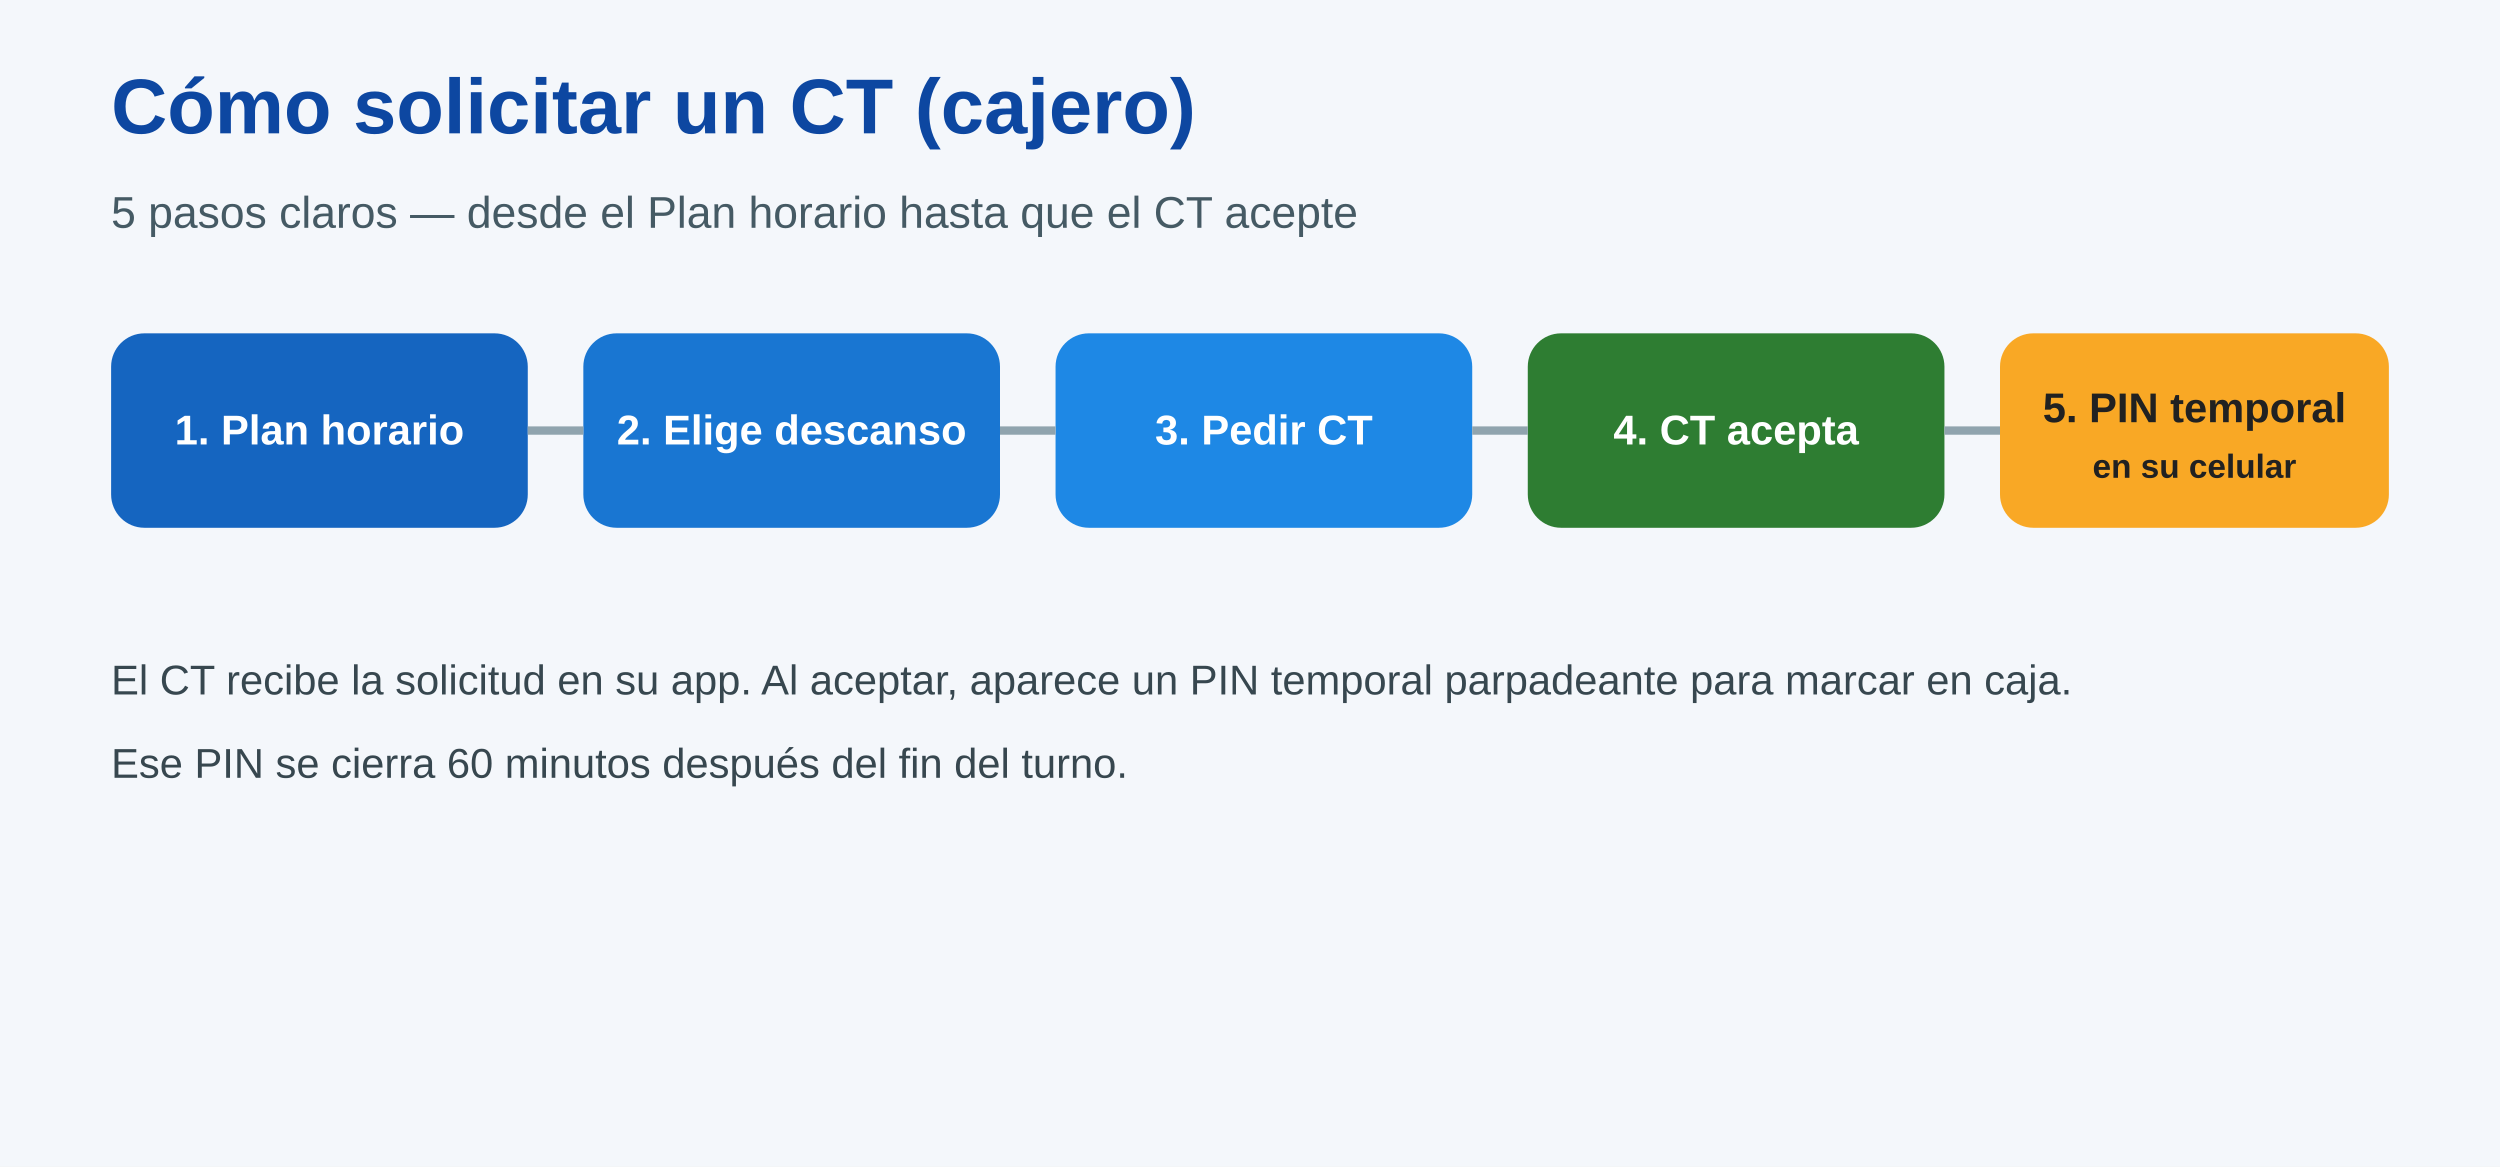
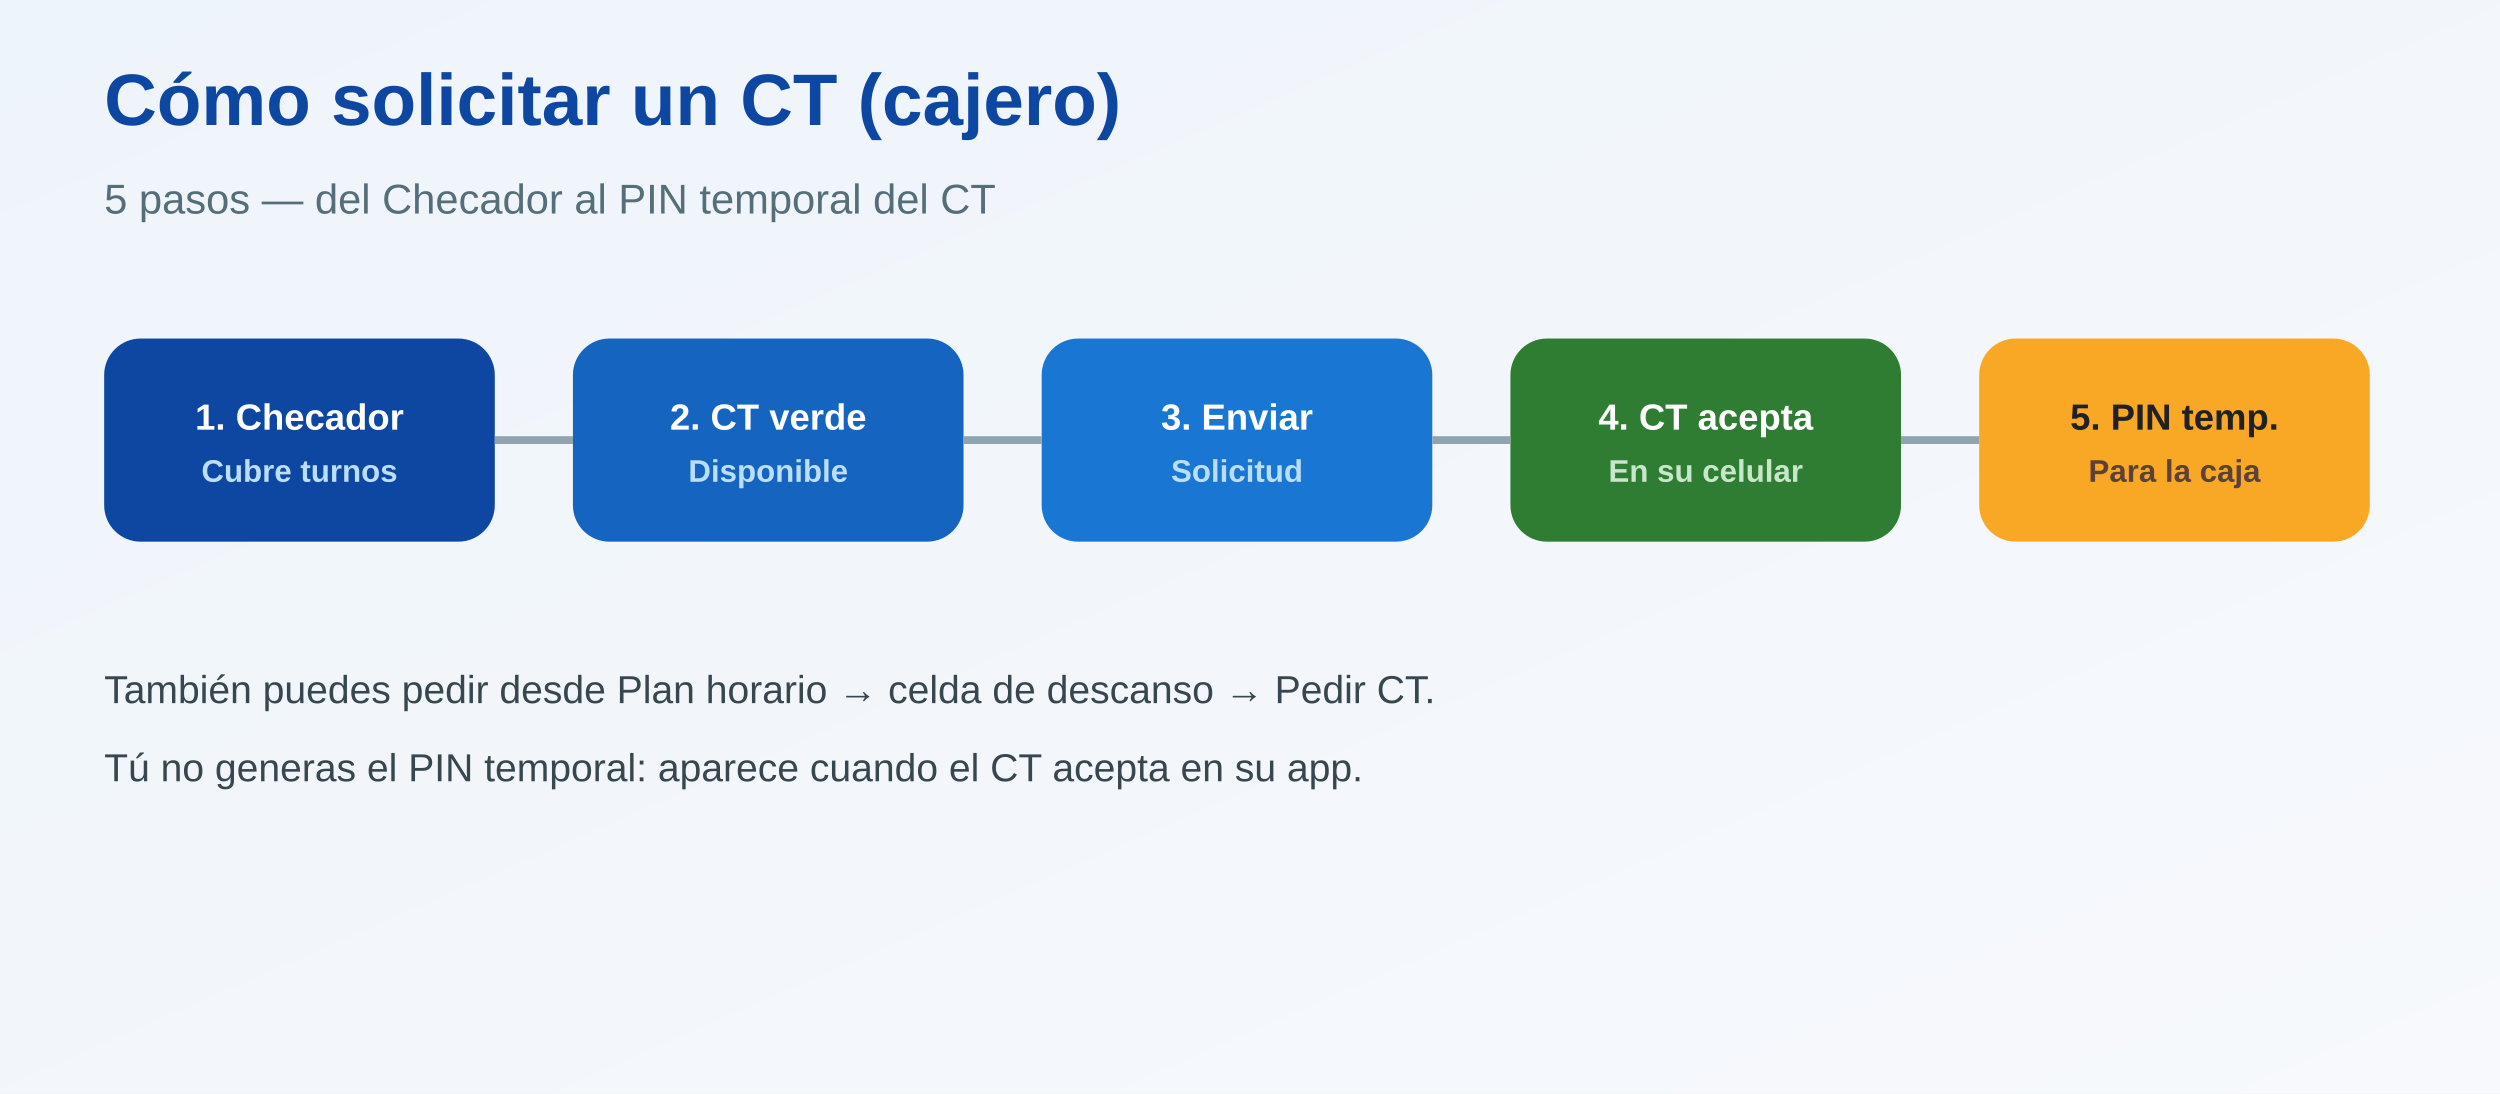
- <svg xmlns="http://www.w3.org/2000/svg" width="900" height="420" viewBox="0 0 900 420">
-   <rect width="100%" height="100%" fill="#f4f7fb" />
-   <text x="40" y="48" font-family="Arial,sans-serif" font-size="28" font-weight="700" fill="#0d47a1">Cómo solicitar un CT (cajero)</text>
-   <text x="40" y="82" font-family="Arial,sans-serif" font-size="16" fill="#455a64">5 pasos claros — desde el Plan horario hasta que el CT acepte</text>
-   <g font-family="Arial,sans-serif" font-size="15" font-weight="700" fill="#fff">
-     <rect x="40" y="120" width="150" height="70" rx="12" fill="#1565c0" />
-     <text x="115" y="160" text-anchor="middle">1. Plan horario</text>
-     <rect x="210" y="120" width="150" height="70" rx="12" fill="#1976d2" />
-     <text x="285" y="160" text-anchor="middle">2. Elige descanso</text>
-     <rect x="380" y="120" width="150" height="70" rx="12" fill="#1e88e5" />
-     <text x="455" y="160" text-anchor="middle">3. Pedir CT</text>
-     <rect x="550" y="120" width="150" height="70" rx="12" fill="#2e7d32" />
-     <text x="625" y="160" text-anchor="middle">4. CT acepta</text>
-     <rect x="720" y="120" width="140" height="70" rx="12" fill="#f9a825" />
-     <text x="790" y="152" text-anchor="middle" fill="#212121">5. PIN temporal</text>
-     <text x="790" y="172" text-anchor="middle" fill="#212121" font-size="12">en su celular</text>
+ <svg xmlns="http://www.w3.org/2000/svg" width="960" height="420" viewBox="0 0 960 420" role="img">
+   <defs>
+     <linearGradient id="bg" x1="0" y1="0" x2="1" y2="1">
+       <stop offset="0%" stop-color="#eef4fb" />
+       <stop offset="100%" stop-color="#f7f9fc" />
+     </linearGradient>
+     <linearGradient id="brand" x1="0" y1="0" x2="1" y2="0">
+       <stop offset="0%" stop-color="#0d47a1" />
+       <stop offset="100%" stop-color="#1565c0" />
+     </linearGradient>
+     <filter id="shadow" x="-5%" y="-5%" width="120%" height="120%">
+       <feDropShadow dx="0" dy="4" stdDeviation="6" flood-color="#0d47a1" flood-opacity="0.12" />
+     </filter>
+   </defs>
+   <rect width="100%" height="100%" fill="url(#bg)" />
+   <text x="40" y="48" font-family="Segoe UI,Arial,sans-serif" font-size="28" font-weight="700" fill="#0d47a1">Cómo solicitar un CT (cajero)</text>
+   <text x="40" y="82" font-family="Segoe UI,Arial,sans-serif" font-size="16" fill="#546e7a">5 pasos — del Checador al PIN temporal del CT</text>
+   <g font-family="Segoe UI,Arial,sans-serif" font-size="14" font-weight="700" fill="#fff">
+     <rect x="40" y="130" width="150" height="78" rx="14" fill="#0d47a1" />
+     <text x="115" y="165" text-anchor="middle">1. Checador</text>
+     <text x="115" y="185" text-anchor="middle" font-size="12" fill="#bbdefb">Cubre turnos</text>
+     <rect x="220" y="130" width="150" height="78" rx="14" fill="#1565c0" />
+     <text x="295" y="165" text-anchor="middle">2. CT verde</text>
+     <text x="295" y="185" text-anchor="middle" font-size="12" fill="#bbdefb">Disponible</text>
+     <rect x="400" y="130" width="150" height="78" rx="14" fill="#1976d2" />
+     <text x="475" y="165" text-anchor="middle">3. Enviar</text>
+     <text x="475" y="185" text-anchor="middle" font-size="12" fill="#bbdefb">Solicitud</text>
+     <rect x="580" y="130" width="150" height="78" rx="14" fill="#2e7d32" />
+     <text x="655" y="165" text-anchor="middle">4. CT acepta</text>
+     <text x="655" y="185" text-anchor="middle" font-size="12" fill="#c8e6c9">En su celular</text>
+     <rect x="760" y="130" width="150" height="78" rx="14" fill="#f9a825" />
+     <text x="835" y="165" text-anchor="middle" fill="#212121">5. PIN temp.</text>
+     <text x="835" y="185" text-anchor="middle" font-size="12" fill="#5d4037">Para la caja</text>
  </g>
-   <path d="M190 155 H210 M360 155 H380 M530 155 H550 M700 155 H720" stroke="#90a4ae" stroke-width="3" fill="none" />
-   <text x="40" y="250" font-family="Arial,sans-serif" font-size="15" fill="#37474f">El CT recibe la solicitud en su app. Al aceptar, aparece un PIN temporal parpadeante para marcar en caja.</text>
-   <text x="40" y="280" font-family="Arial,sans-serif" font-size="15" fill="#37474f">Ese PIN se cierra 60 minutos después del fin del turno.</text>
+   <path d="M190 169 H220 M370 169 H400 M550 169 H580 M730 169 H760" stroke="#90a4ae" stroke-width="3" />
+   <text x="40" y="270" font-family="Segoe UI,Arial,sans-serif" font-size="15" fill="#37474f">También puedes pedir desde Plan horario → celda de descanso → Pedir CT.</text>
+   <text x="40" y="300" font-family="Segoe UI,Arial,sans-serif" font-size="15" fill="#37474f">Tú no generas el PIN temporal: aparece cuando el CT acepta en su app.</text>
</svg>
